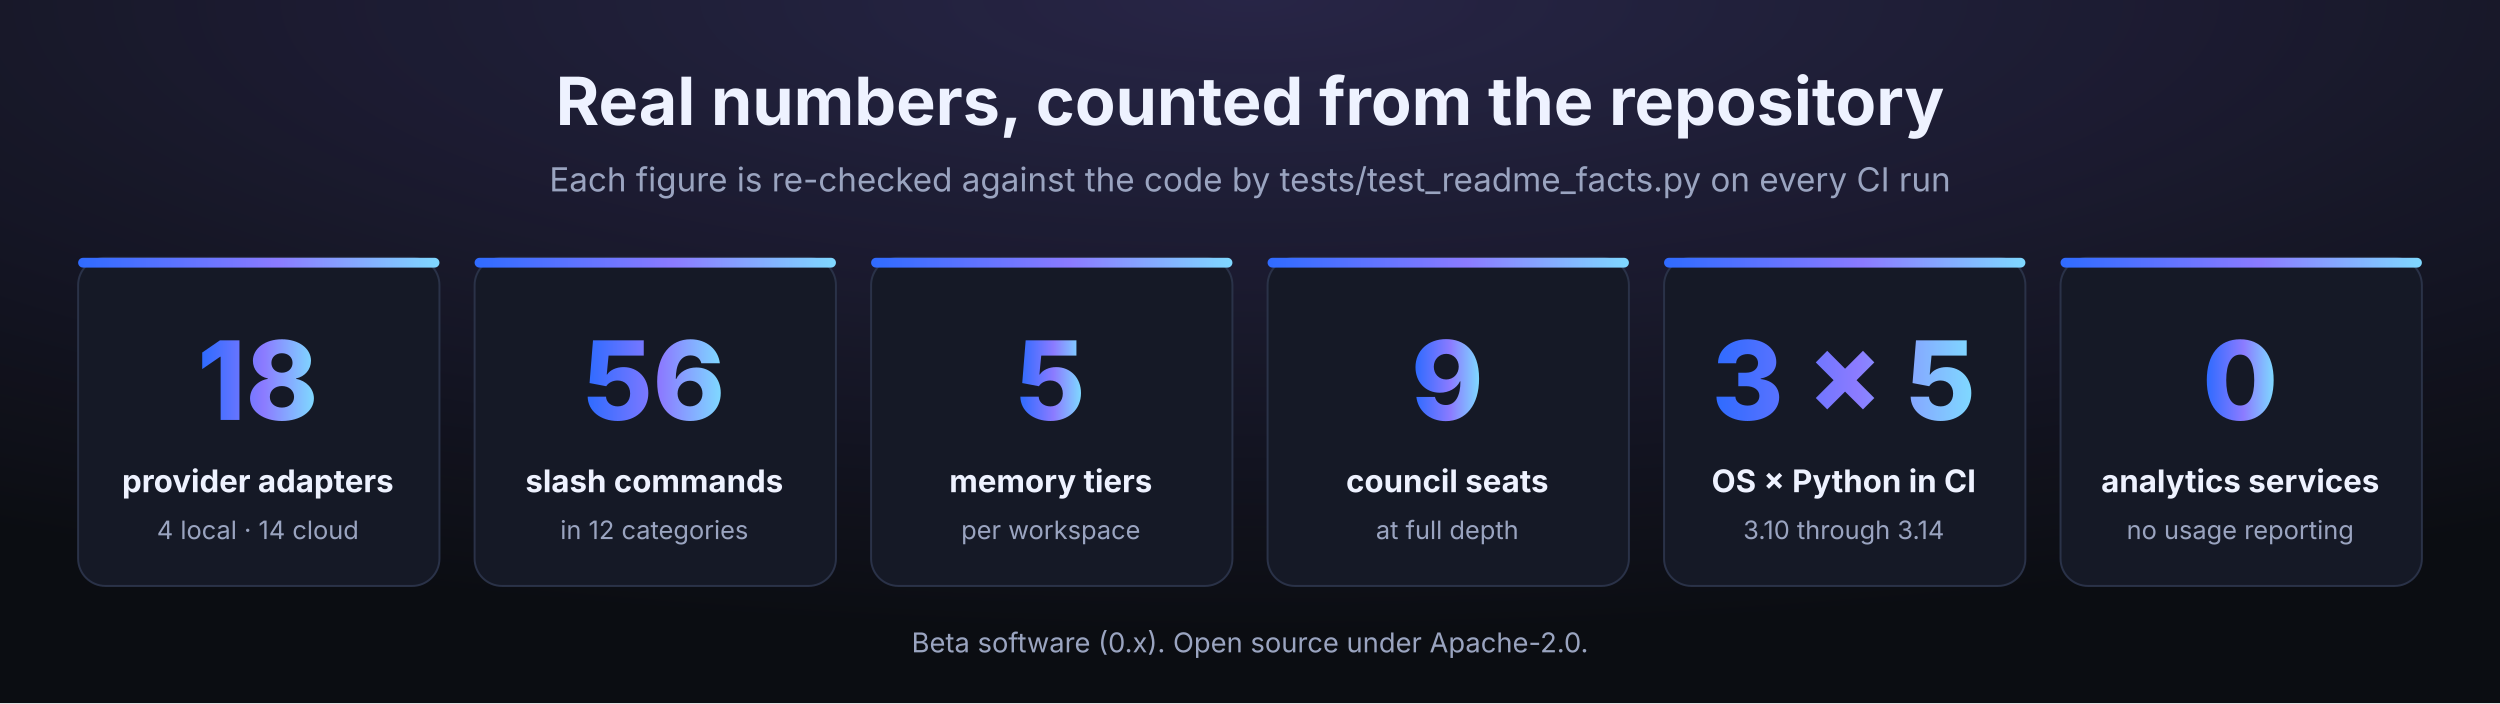
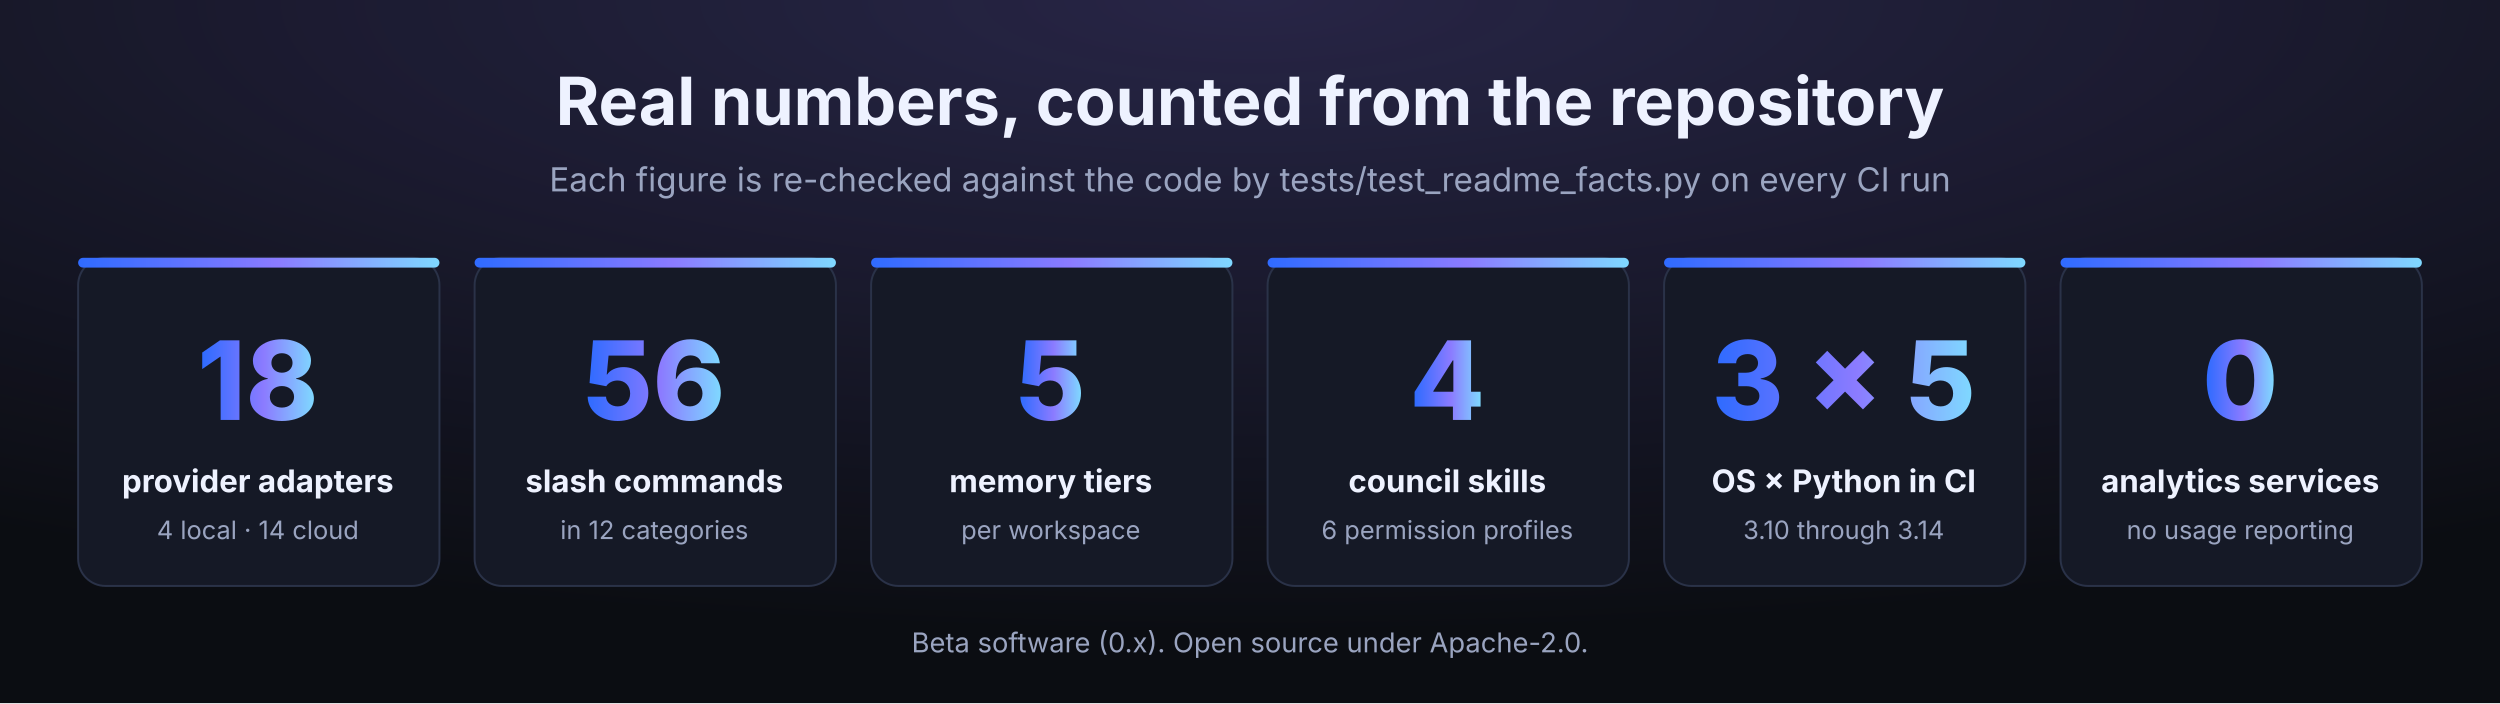
<svg xmlns="http://www.w3.org/2000/svg" viewBox="0 0 1280 360" role="img" aria-labelledby="t d">
  <defs>
    <linearGradient id="g" x1="0" y1="0" x2="1" y2="0">
      <stop offset="0" stop-color="#2f6bff" />
      <stop offset="0.55" stop-color="#8b7bff" />
      <stop offset="1" stop-color="#7fd8ff" />
    </linearGradient>
    <linearGradient id="gv" x1="0" y1="0" x2="0" y2="1">
      <stop offset="0" stop-color="#7fd8ff" />
      <stop offset="1" stop-color="#2f6bff" />
    </linearGradient>
    <radialGradient id="glow" cx="0.5" cy="0" r="0.9">
      <stop offset="0" stop-color="#8b7bff" stop-opacity="0.22" />
      <stop offset="1" stop-color="#8b7bff" stop-opacity="0" />
    </radialGradient>
  </defs>
  <rect width="1280" height="360" fill="#0b0d12" />
  <rect width="1280" height="360" fill="url(#glow)" />
  <text x="640" y="64" font-family="Inter, 'Segoe UI', system-ui, -apple-system, Helvetica, Arial, sans-serif" font-size="34" font-weight="700" fill="#eef2ff" text-anchor="middle">Real numbers, counted from the repository</text>
  <text x="640" y="98" font-family="Inter, 'Segoe UI', system-ui, -apple-system, Helvetica, Arial, sans-serif" font-size="17" font-weight="400" fill="#9aa4c0" text-anchor="middle">Each figure is re-checked against the code by tests/test_readme_facts.py on every CI run</text>
  <g data-fact="providers" data-value="18">
    <rect x="40" y="132" width="185" height="168" rx="14" fill="#151926" stroke="#2a3248" stroke-width="1" />
    <rect x="40" y="132" width="185" height="5" rx="2.5" fill="url(#g)" />
    <text x="132" y="215" font-family="Inter, 'Segoe UI', system-ui, -apple-system, Helvetica, Arial, sans-serif" font-size="56" font-weight="800" fill="url(#g)" text-anchor="middle">18</text>
    <text x="132" y="252" font-family="Inter, 'Segoe UI', system-ui, -apple-system, Helvetica, Arial, sans-serif" font-size="16" font-weight="700" fill="#eef2ff" text-anchor="middle">provider adapters</text>
    <text x="132" y="276" font-family="Inter, 'Segoe UI', system-ui, -apple-system, Helvetica, Arial, sans-serif" font-size="13" font-weight="400" fill="#9aa4c0" text-anchor="middle">4 local  ·  14 cloud</text>
  </g>
  <g data-fact="slash_commands" data-value="56">
    <rect x="243" y="132" width="185" height="168" rx="14" fill="#151926" stroke="#2a3248" stroke-width="1" />
    <rect x="243" y="132" width="185" height="5" rx="2.5" fill="url(#g)" />
    <text x="335" y="215" font-family="Inter, 'Segoe UI', system-ui, -apple-system, Helvetica, Arial, sans-serif" font-size="56" font-weight="800" fill="url(#g)" text-anchor="middle">56</text>
    <text x="335" y="252" font-family="Inter, 'Segoe UI', system-ui, -apple-system, Helvetica, Arial, sans-serif" font-size="16" font-weight="700" fill="#eef2ff" text-anchor="middle">slash commands</text>
    <text x="335" y="276" font-family="Inter, 'Segoe UI', system-ui, -apple-system, Helvetica, Arial, sans-serif" font-size="13" font-weight="400" fill="#9aa4c0" text-anchor="middle">in 12 categories</text>
  </g>
  <g data-fact="memory_tiers" data-value="5">
    <rect x="446" y="132" width="185" height="168" rx="14" fill="#151926" stroke="#2a3248" stroke-width="1" />
    <rect x="446" y="132" width="185" height="5" rx="2.5" fill="url(#g)" />
    <text x="538" y="215" font-family="Inter, 'Segoe UI', system-ui, -apple-system, Helvetica, Arial, sans-serif" font-size="56" font-weight="800" fill="url(#g)" text-anchor="middle">5</text>
    <text x="538" y="252" font-family="Inter, 'Segoe UI', system-ui, -apple-system, Helvetica, Arial, sans-serif" font-size="16" font-weight="700" fill="#eef2ff" text-anchor="middle">memory tiers</text>
    <text x="538" y="276" font-family="Inter, 'Segoe UI', system-ui, -apple-system, Helvetica, Arial, sans-serif" font-size="13" font-weight="400" fill="#9aa4c0" text-anchor="middle">per workspace</text>
  </g>
-   <g data-fact="council_seats" data-value="9">
+   <g data-fact="council_skills" data-value="4">
    <rect x="649" y="132" width="185" height="168" rx="14" fill="#151926" stroke="#2a3248" stroke-width="1" />
    <rect x="649" y="132" width="185" height="5" rx="2.5" fill="url(#g)" />
-     <text x="741" y="215" font-family="Inter, 'Segoe UI', system-ui, -apple-system, Helvetica, Arial, sans-serif" font-size="56" font-weight="800" fill="url(#g)" text-anchor="middle">9</text>
-     <text x="741" y="252" font-family="Inter, 'Segoe UI', system-ui, -apple-system, Helvetica, Arial, sans-serif" font-size="16" font-weight="700" fill="#eef2ff" text-anchor="middle">council seats</text>
-     <text x="741" y="276" font-family="Inter, 'Segoe UI', system-ui, -apple-system, Helvetica, Arial, sans-serif" font-size="13" font-weight="400" fill="#9aa4c0" text-anchor="middle">at full depth</text>
+     <text x="741" y="215" font-family="Inter, 'Segoe UI', system-ui, -apple-system, Helvetica, Arial, sans-serif" font-size="56" font-weight="800" fill="url(#g)" text-anchor="middle">4</text>
+     <text x="741" y="252" font-family="Inter, 'Segoe UI', system-ui, -apple-system, Helvetica, Arial, sans-serif" font-size="16" font-weight="700" fill="#eef2ff" text-anchor="middle">council skills</text>
+     <text x="741" y="276" font-family="Inter, 'Segoe UI', system-ui, -apple-system, Helvetica, Arial, sans-serif" font-size="13" font-weight="400" fill="#9aa4c0" text-anchor="middle">6 permission profiles</text>
  </g>
  <g data-fact="ci_matrix" data-value="3 × 5">
    <rect x="852" y="132" width="185" height="168" rx="14" fill="#151926" stroke="#2a3248" stroke-width="1" />
    <rect x="852" y="132" width="185" height="5" rx="2.5" fill="url(#g)" />
    <text x="944" y="215" font-family="Inter, 'Segoe UI', system-ui, -apple-system, Helvetica, Arial, sans-serif" font-size="56" font-weight="800" fill="url(#g)" text-anchor="middle">3 × 5</text>
    <text x="944" y="252" font-family="Inter, 'Segoe UI', system-ui, -apple-system, Helvetica, Arial, sans-serif" font-size="16" font-weight="700" fill="#eef2ff" text-anchor="middle">OS × Python in CI</text>
    <text x="944" y="276" font-family="Inter, 'Segoe UI', system-ui, -apple-system, Helvetica, Arial, sans-serif" font-size="13" font-weight="400" fill="#9aa4c0" text-anchor="middle">3.10 through 3.14</text>
  </g>
  <g data-fact="analytics" data-value="0">
    <rect x="1055" y="132" width="185" height="168" rx="14" fill="#151926" stroke="#2a3248" stroke-width="1" />
    <rect x="1055" y="132" width="185" height="5" rx="2.5" fill="url(#g)" />
    <text x="1147" y="215" font-family="Inter, 'Segoe UI', system-ui, -apple-system, Helvetica, Arial, sans-serif" font-size="56" font-weight="800" fill="url(#g)" text-anchor="middle">0</text>
    <text x="1147" y="252" font-family="Inter, 'Segoe UI', system-ui, -apple-system, Helvetica, Arial, sans-serif" font-size="16" font-weight="700" fill="#eef2ff" text-anchor="middle">analytics services</text>
    <text x="1147" y="276" font-family="Inter, 'Segoe UI', system-ui, -apple-system, Helvetica, Arial, sans-serif" font-size="13" font-weight="400" fill="#9aa4c0" text-anchor="middle">no usage reporting</text>
  </g>
  <text x="640" y="334" font-family="Inter, 'Segoe UI', system-ui, -apple-system, Helvetica, Arial, sans-serif" font-size="14" font-weight="400" fill="#9aa4c0" text-anchor="middle">Beta software (0.x). Open source under Apache-2.0.</text>
</svg>
